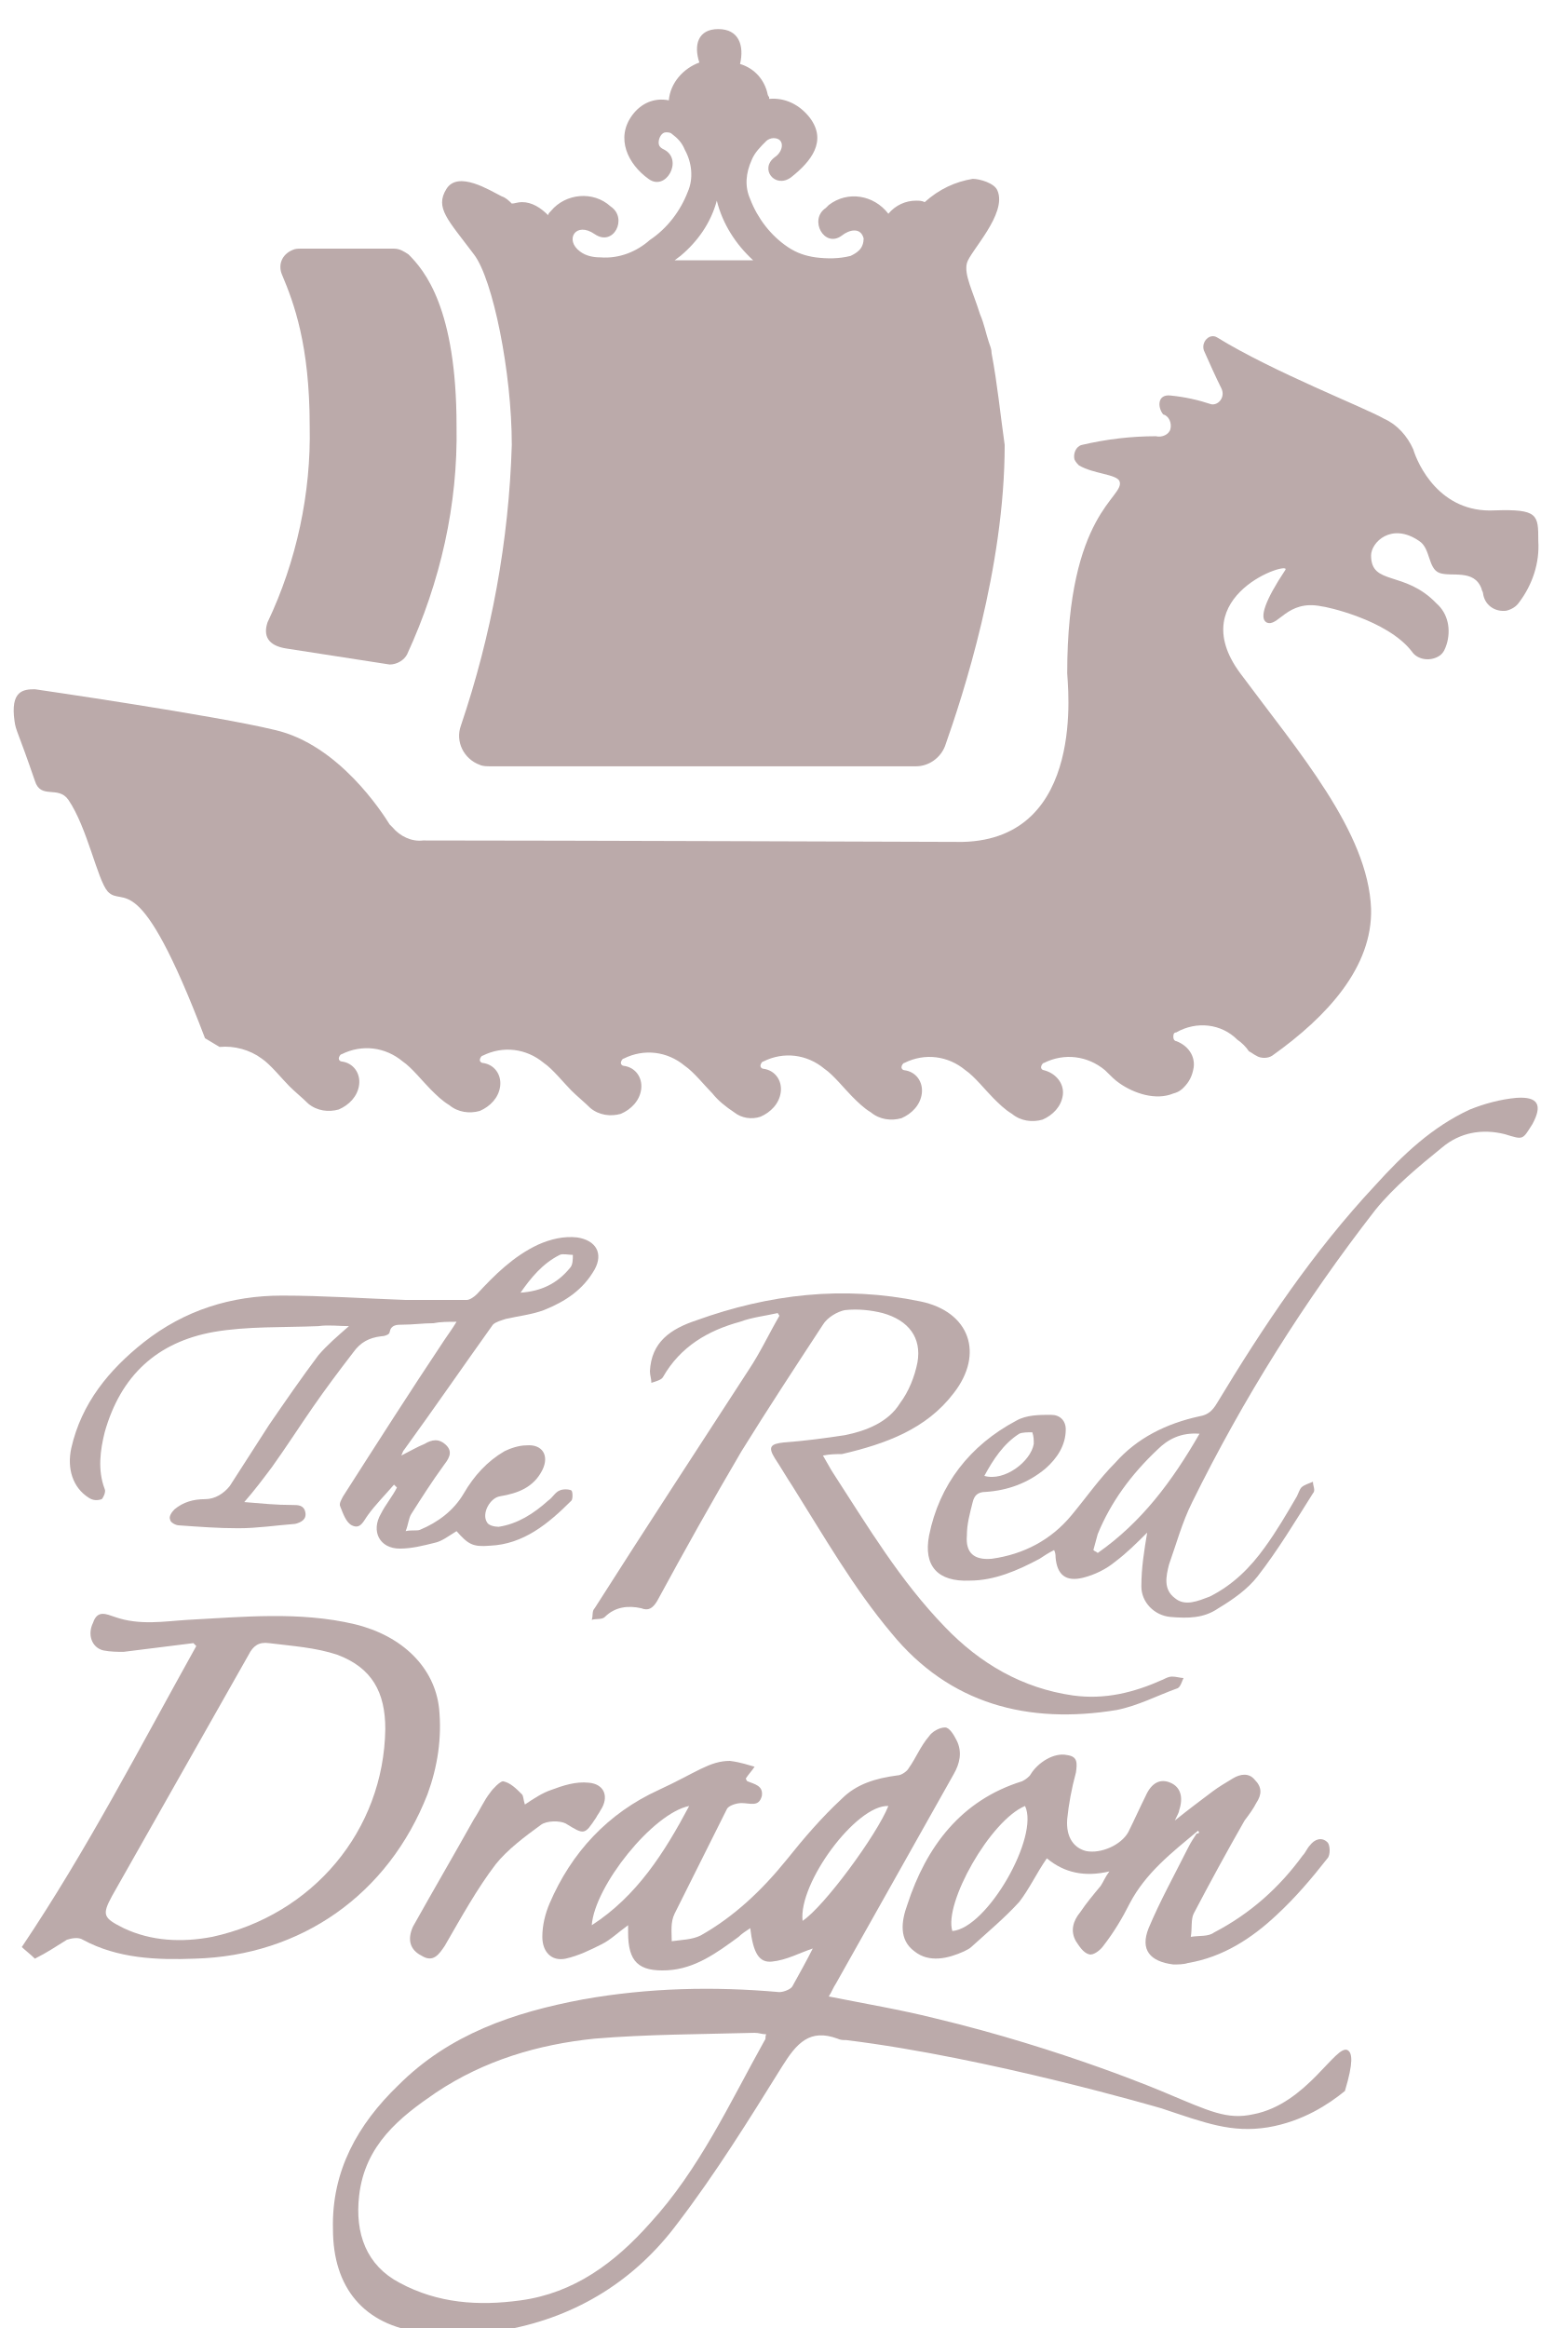
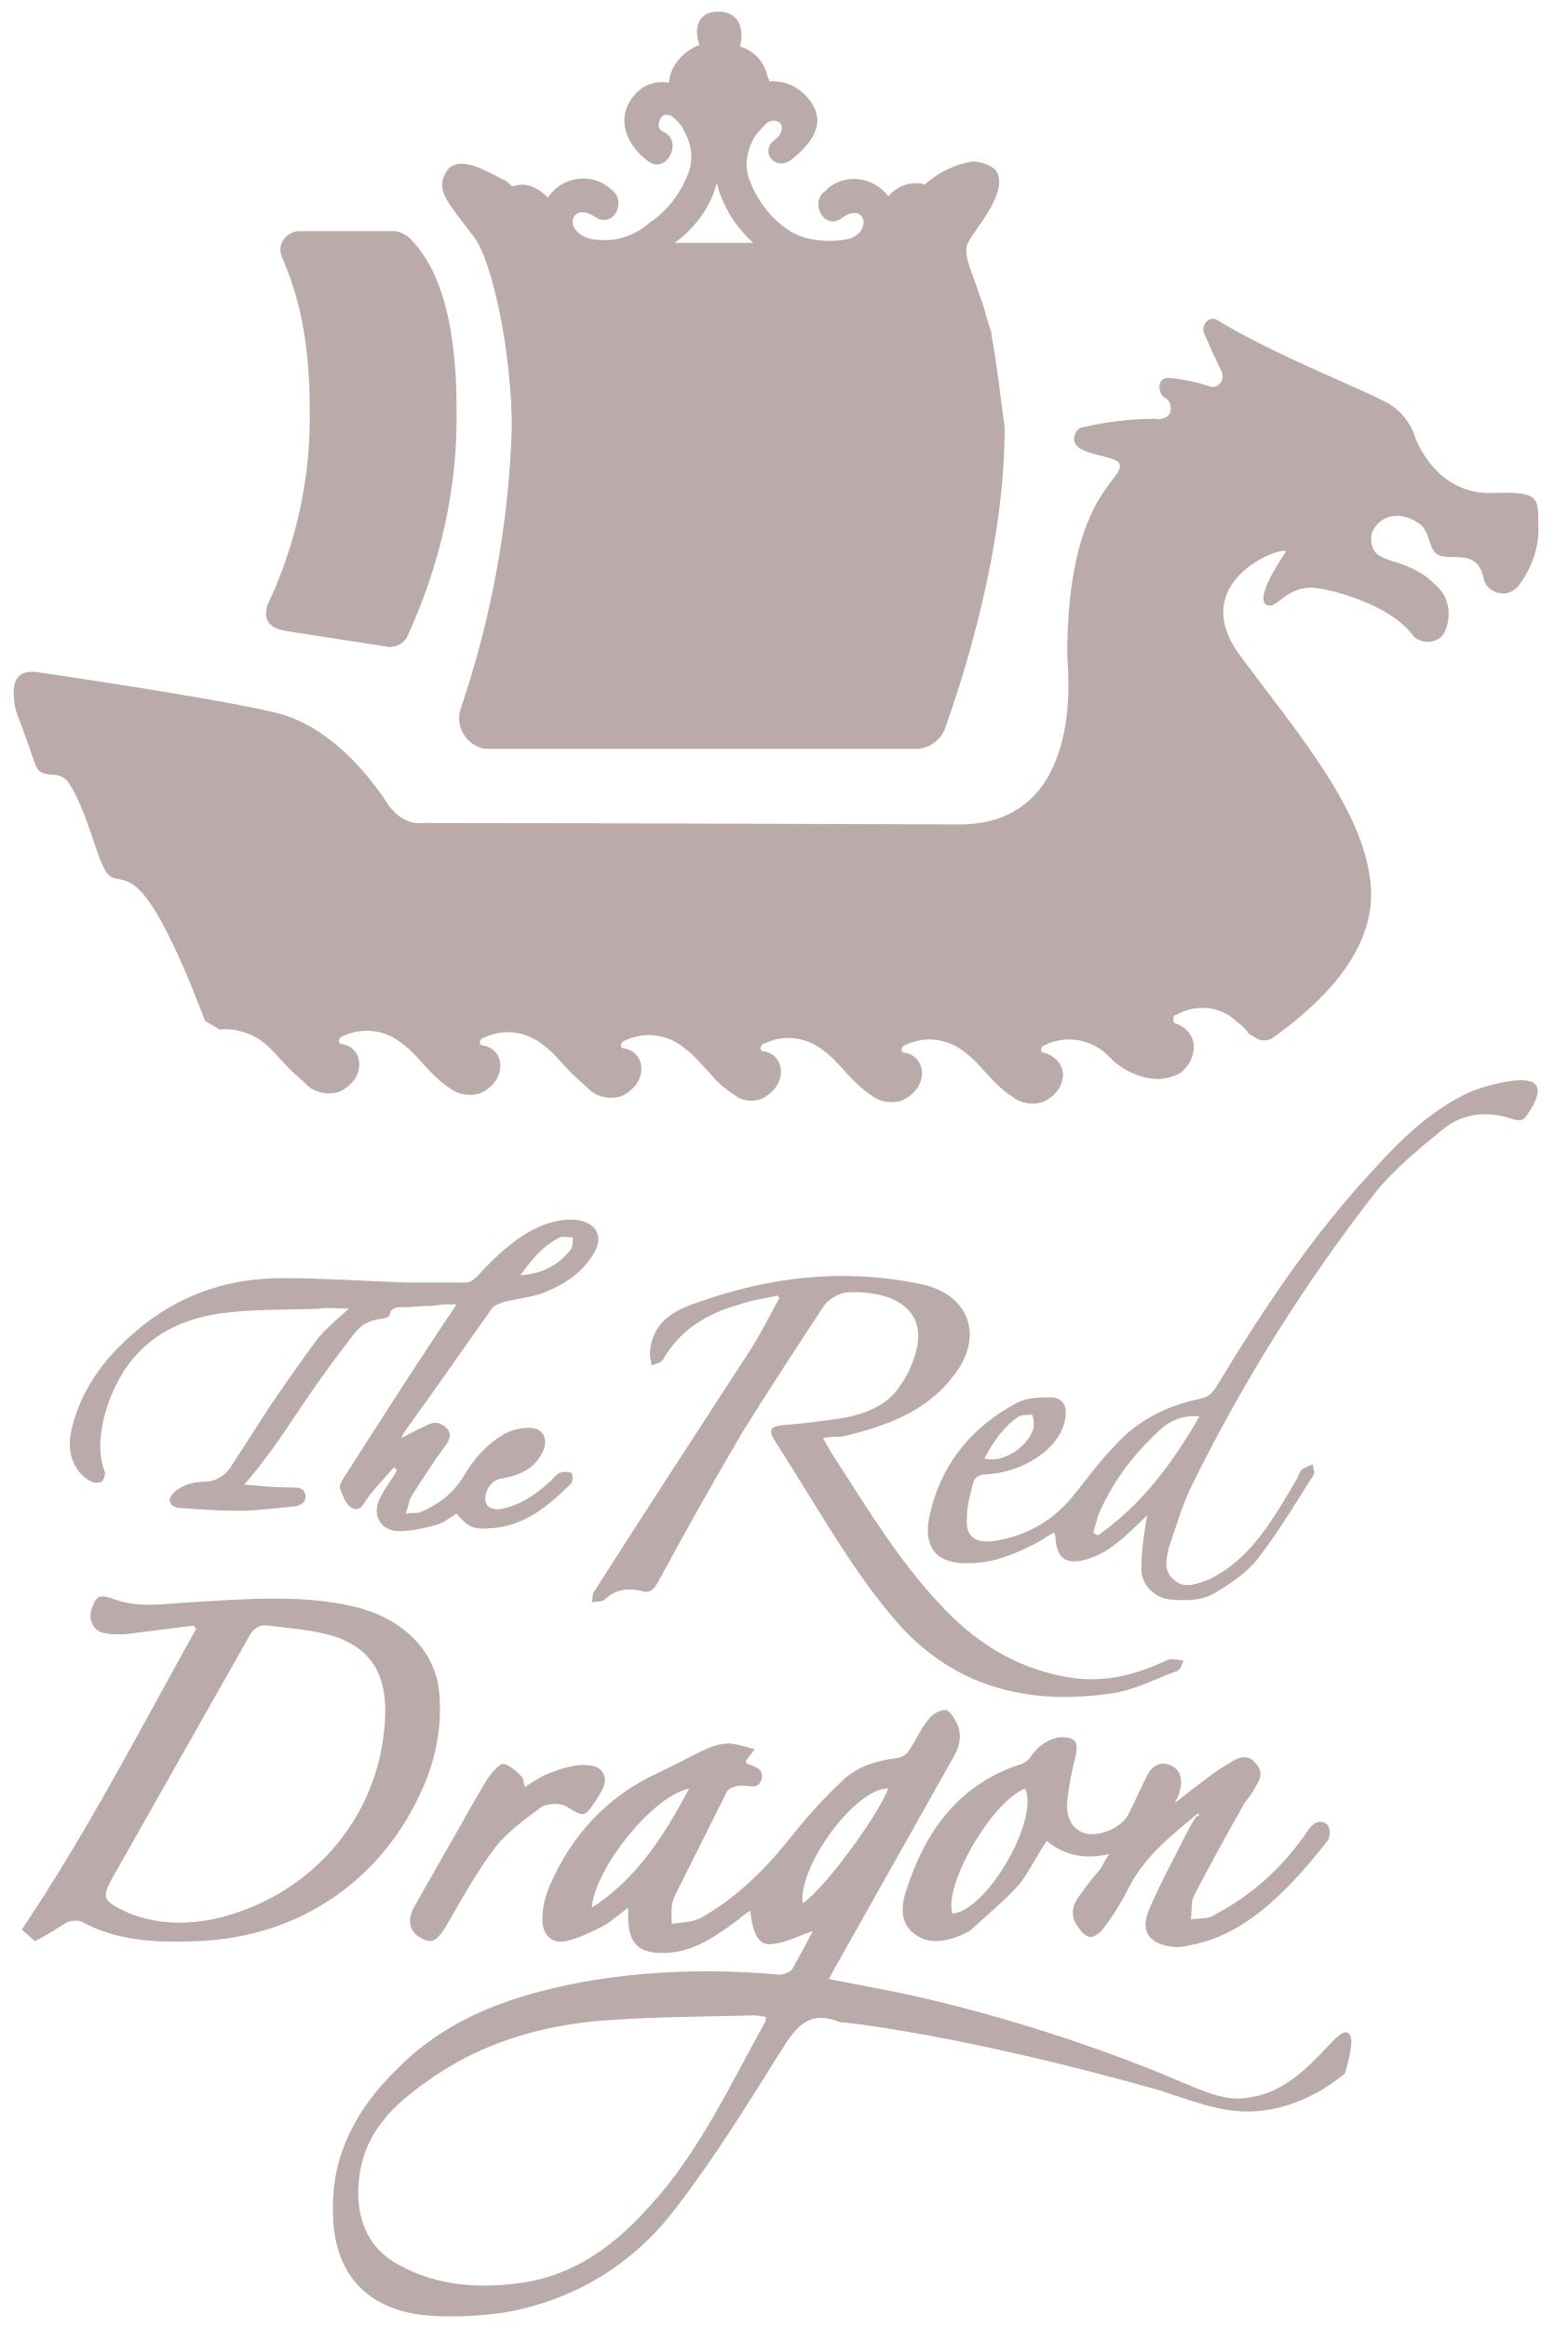
<svg xmlns="http://www.w3.org/2000/svg" version="1.1" id="Layer_1" x="0px" y="0px" viewBox="0 0 107.8 160.1" style="enable-background:new 0 0 107.8 160.1;" xml:space="preserve">
  <style type="text/css">
	.st0{fill:#BBAAAA;}
</style>
  <g id="Layer_2_1_">
    <g id="Layer_1-2">
-       <path class="st0" d="M68.2,24.3c0-0.3-0.1-0.5-0.2-0.8c-0.2-0.6-0.3-1.2-0.6-1.9c-0.5-1.6-1.1-2.7-0.9-3.5s2.8-3.4,2.1-5    c-0.2-0.5-1.2-0.8-1.7-0.8c-1.2,0.2-2.3,0.7-3.3,1.6c-0.2-0.1-0.4-0.1-0.6-0.1c-0.7,0-1.4,0.3-1.9,0.9c-1-1.3-2.8-1.6-4.1-0.6    c-0.1,0.1-0.1,0.1-0.2,0.2c-1.2,0.8-0.1,2.8,1.1,1.9c0.5-0.4,1.3-0.6,1.5,0.2c0,0.3-0.1,0.6-0.3,0.8c-0.2,0.2-0.4,0.3-0.6,0.4    c-0.8,0.2-1.6,0.2-2.4,0.1c-0.7-0.1-1.3-0.3-1.9-0.7c-1.2-0.8-2.1-2-2.6-3.3c-0.4-0.9-0.3-1.8,0.1-2.7c0.2-0.5,0.6-0.9,1-1.3    c0.1-0.1,0.3-0.2,0.5-0.2c0.8,0,0.7,0.9,0.1,1.3c-1.1,0.8,0,2.2,1.1,1.4c1.4-1.1,2.5-2.5,1.3-4.1C55,7.2,54,6.7,52.9,6.8    c0-0.3,0,0-0.1-0.3c-0.2-1-0.9-1.8-1.9-2.1C51.2,3.1,50.8,2,49.4,2c-1.4,0-1.7,1.1-1.3,2.3c-1.1,0.4-2,1.4-2.1,2.6    c-1-0.2-1.9,0.2-2.5,1c-1.2,1.6-0.3,3.4,1.1,4.4c1.2,0.9,2.4-1.3,1.1-2c-0.2-0.1-0.4-0.2-0.4-0.5s0.2-0.7,0.5-0.7    c0.1,0,0.3,0,0.4,0.1c0.4,0.3,0.7,0.6,0.9,1.1c0.5,0.9,0.6,2,0.2,2.9c-0.5,1.3-1.4,2.5-2.6,3.3c-0.9,0.8-2.1,1.3-3.4,1.2    c-0.5,0-1-0.1-1.4-0.4c-1.1-0.8-0.3-2.1,1-1.2s2.3-1.1,1.1-1.9c-1.2-1.1-3.1-0.9-4.1,0.3c-0.1,0.1-0.2,0.2-0.2,0.3    c-0.5-0.5-1.1-0.9-1.8-0.9c-0.3,0-0.5,0.1-0.7,0.1c-0.2-0.2-0.4-0.4-0.7-0.5c-0.8-0.4-3-1.8-3.8-0.5s0.1,2.1,1.9,4.5    c1.3,1.7,2.6,8.1,2.6,13.1c-0.2,6.6-1.4,13.1-3.5,19.3c-0.4,1.1,0.2,2.3,1.3,2.7c0.2,0.1,0.5,0.1,0.8,0.1H63c0.9,0,1.7-0.6,2-1.4    c1.2-3.4,4.1-12.2,4.1-20.7C68.8,28.5,68.6,26.4,68.2,24.3z M49.3,13.8c0.4,1.6,1.3,3,2.5,4.1h-5.4l0.4-0.3    C48,16.6,48.9,15.3,49.3,13.8z" />
-       <path class="st0" d="M80.7,75.2c0.4-0.1,0.6-0.3,0.7-0.4c0.4-0.4,0.6-0.8,0.7-1.4c0.1-0.8-0.4-1.5-1.2-1.8c-0.1,0-0.2-0.1-0.2-0.3    c0-0.1,0-0.3,0.2-0.3c1.4-0.8,3.1-0.6,4.2,0.5c0.3,0.2,0.6,0.5,0.8,0.8c0.2,0.1,0.3,0.2,0.5,0.3c0.3,0.2,0.8,0.2,1.1,0    c3.8-2.7,6.9-6.1,6.8-10.1c-0.2-5.3-5-10.8-9-16.2s3.6-7.8,3.1-7.1c-1.4,2.1-1.8,3.3-1.3,3.6c0.8,0.4,1.4-1.6,3.8-1.1    c0.2,0,4.5,0.9,6.2,3.1c0.4,0.6,1.3,0.7,1.9,0.3c0.3-0.2,0.4-0.5,0.5-0.8c0.3-1,0.1-2.1-0.7-2.8c-2.2-2.3-4.5-1.2-4.5-3.3    c0-0.9,1.4-2.3,3.3-1c0.8,0.5,0.6,1.9,1.4,2.2s2.4-0.3,2.9,1.1c0,0.1,0.1,0.2,0.1,0.3c0.1,0.8,0.8,1.3,1.6,1.2    c0.4-0.1,0.7-0.3,0.9-0.6c0.9-1.2,1.4-2.7,1.3-4.2c0-1.8,0-2.2-3-2.1c-3.8,0.2-5.3-3.2-5.6-4.2c-0.4-0.9-1.1-1.7-2-2.1    c-1.4-0.8-7.6-3.2-11.5-5.6c-0.5-0.3-1.1,0.3-0.9,0.9c0.4,0.9,0.8,1.8,1.2,2.6c0.3,0.6-0.2,1.2-0.7,1.1c-0.9-0.3-1.8-0.5-2.8-0.6    c-0.9-0.1-0.9,0.8-0.5,1.3c0.4,0.1,0.6,0.6,0.5,1s-0.6,0.6-1,0.5c-1.7,0-3.4,0.2-5.1,0.6c-0.4,0.1-0.6,0.6-0.5,1    c0.1,0.2,0.2,0.3,0.3,0.4c1,0.6,2.6,0.6,2.8,1.1c0.4,1.1-3.6,2.1-3.6,13.2c0,0.6,1.4,11.4-7.2,11.6c0,0-27.8-0.1-37.1-0.1    c-0.8,0.1-1.6-0.3-2.1-0.9c-0.1-0.1-0.1-0.1-0.2-0.2c-0.5-0.8-3.5-5.5-7.9-6.5c-4.1-1-16.5-2.8-16.5-2.8c-0.8,0-1.7,0.1-1.4,2.2    c0.1,0.7,0.2,0.6,1.4,4.1C2.8,55,4,54,4.7,55c1.3,1.9,2,5.5,2.7,6.3c1.1,1.2,2.1-2,6.7,10.1l1,0.6c1-0.1,2.1,0.2,2.9,0.8    c0.6,0.4,1.4,1.4,1.9,1.9c0.4,0.4,0.9,0.8,1.3,1.2c0.6,0.5,1.4,0.6,2.1,0.4c0.7-0.3,1.3-0.9,1.4-1.7c0.1-0.8-0.4-1.5-1.2-1.6    c-0.1,0-0.2-0.1-0.2-0.2s0.1-0.3,0.2-0.3c1.4-0.7,3-0.5,4.2,0.5c0.6,0.4,1.4,1.4,1.9,1.9c0.4,0.4,0.8,0.8,1.3,1.1    c0.6,0.5,1.4,0.6,2.1,0.4c0.7-0.3,1.3-0.9,1.4-1.7c0.1-0.8-0.4-1.5-1.2-1.6c-0.1,0-0.2-0.1-0.2-0.2s0.1-0.3,0.2-0.3    c1.4-0.7,3-0.5,4.2,0.5c0.6,0.4,1.4,1.4,1.9,1.9c0.4,0.4,0.9,0.8,1.3,1.2c0.6,0.5,1.4,0.6,2.1,0.4c0.7-0.3,1.3-0.9,1.4-1.7    c0.1-0.8-0.4-1.5-1.2-1.6c-0.1,0-0.2-0.1-0.2-0.2s0.1-0.3,0.2-0.3c1.4-0.7,3-0.5,4.2,0.5c0.6,0.4,1.4,1.4,1.9,1.9    c0.4,0.5,0.9,0.9,1.5,1.3c0.5,0.4,1.2,0.5,1.8,0.3c0.7-0.3,1.3-0.9,1.4-1.7c0.1-0.8-0.4-1.5-1.2-1.6c-0.1,0-0.2-0.1-0.2-0.2    s0.1-0.3,0.2-0.3c1.4-0.7,3-0.5,4.2,0.5c0.6,0.4,1.4,1.4,1.9,1.9c0.4,0.4,0.8,0.8,1.3,1.1c0.6,0.5,1.4,0.6,2.1,0.4    c0.7-0.3,1.3-0.9,1.4-1.7c0.1-0.8-0.4-1.5-1.2-1.6c-0.1,0-0.2-0.1-0.2-0.2s0.1-0.3,0.2-0.3c1.4-0.7,3-0.5,4.2,0.5    c0.6,0.4,1.4,1.4,1.9,1.9c0.4,0.4,0.8,0.8,1.3,1.1c0.6,0.5,1.4,0.6,2.1,0.4c0.7-0.3,1.3-0.9,1.4-1.7c0.1-0.8-0.5-1.5-1.3-1.7    c-0.1,0-0.2-0.1-0.2-0.2s0.1-0.3,0.2-0.3c1.4-0.7,3-0.5,4.2,0.5c0.4,0.4,0.7,0.7,1,0.9C78,75.2,79.5,75.7,80.7,75.2z" />
-       <path class="st0" d="M26.8,45.7l-7.1-1.1c-1.3-0.2-1.6-0.9-1.3-1.8c2-4.2,3-8.9,2.9-13.5c0-5.6-1.1-8.5-1.9-10.4    c-0.3-0.7,0-1.4,0.7-1.7c0.2-0.1,0.4-0.1,0.6-0.1h6.4c0.4,0,0.7,0.2,1,0.4c1.1,1.1,3.3,3.7,3.3,11.8C31.5,34.7,30.3,40,28,45    C27.8,45.4,27.3,45.7,26.8,45.7z" />
+       <path class="st0" d="M68.2,23.1c0-0.3-0.1-0.5-0.2-0.8c-0.2-0.6-0.3-1.2-0.6-1.9c-0.5-1.6-1.1-2.7-0.9-3.5s2.8-3.4,2.1-5    c-0.2-0.5-1.2-0.8-1.7-0.8c-1.2,0.2-2.3,0.7-3.3,1.6c-0.2-0.1-0.4-0.1-0.6-0.1c-0.7,0-1.4,0.3-1.9,0.9c-1-1.3-2.8-1.6-4.1-0.6    c-0.1,0.1-0.1,0.1-0.2,0.2c-1.2,0.8-0.1,2.8,1.1,1.9c0.5-0.4,1.3-0.6,1.5,0.2c0,0.3-0.1,0.6-0.3,0.8c-0.2,0.2-0.4,0.3-0.6,0.4    c-0.8,0.2-1.6,0.2-2.4,0.1c-0.7-0.1-1.3-0.3-1.9-0.7c-1.2-0.8-2.1-2-2.6-3.3c-0.4-0.9-0.3-1.8,0.1-2.7c0.2-0.5,0.6-0.9,1-1.3    c0.1-0.1,0.3-0.2,0.5-0.2c0.8,0,0.7,0.9,0.1,1.3c-1.1,0.8,0,2.2,1.1,1.4c1.4-1.1,2.5-2.5,1.3-4.1C55,6,54,5.5,52.9,5.6    c0-0.3,0,0-0.1-0.3c-0.2-1-0.9-1.8-1.9-2.1c0.3-1.3-0.1-2.4-1.5-2.4c-1.4,0-1.7,1.1-1.3,2.3c-1.1,0.4-2,1.4-2.1,2.6    c-1-0.2-1.9,0.2-2.5,1c-1.2,1.6-0.3,3.4,1.1,4.4c1.2,0.9,2.4-1.3,1.1-2c-0.2-0.1-0.4-0.2-0.4-0.5s0.2-0.7,0.5-0.7    c0.1,0,0.3,0,0.4,0.1c0.4,0.3,0.7,0.6,0.9,1.1c0.5,0.9,0.6,2,0.2,2.9c-0.5,1.3-1.4,2.5-2.6,3.3c-0.9,0.8-2.1,1.3-3.4,1.2    c-0.5,0-1-0.1-1.4-0.4c-1.1-0.8-0.3-2.1,1-1.2s2.3-1.1,1.1-1.9c-1.2-1.1-3.1-0.9-4.1,0.3c-0.1,0.1-0.2,0.2-0.2,0.3    c-0.5-0.5-1.1-0.9-1.8-0.9c-0.3,0-0.5,0.1-0.7,0.1c-0.2-0.2-0.4-0.4-0.7-0.5c-0.8-0.4-3-1.8-3.8-0.5s0.1,2.1,1.9,4.5    c1.3,1.7,2.6,8.1,2.6,13.1C35,36,33.8,42.5,31.7,48.7c-0.4,1.1,0.2,2.3,1.3,2.7c0.2,0.1,0.5,0.1,0.8,0.1H63c0.9,0,1.7-0.6,2-1.4    c1.2-3.4,4.1-12.2,4.1-20.7C68.8,27.3,68.6,25.2,68.2,23.1z M49.3,12.6c0.4,1.6,1.3,3,2.5,4.1h-5.4l0.4-0.3    C48,15.4,48.9,14.1,49.3,12.6z" />
+       <path class="st0" d="M80.7,74c0.4-0.1,0.6-0.3,0.7-0.4c0.4-0.4,0.6-0.8,0.7-1.4c0.1-0.8-0.4-1.5-1.2-1.8c-0.1,0-0.2-0.1-0.2-0.3    c0-0.1,0-0.3,0.2-0.3c1.4-0.8,3.1-0.6,4.2,0.5c0.3,0.2,0.6,0.5,0.8,0.8c0.2,0.1,0.3,0.2,0.5,0.3c0.3,0.2,0.8,0.2,1.1,0    c3.8-2.7,6.9-6.1,6.8-10.1c-0.2-5.3-5-10.8-9-16.2s3.6-7.8,3.1-7.1c-1.4,2.1-1.8,3.3-1.3,3.6c0.8,0.4,1.4-1.6,3.8-1.1    c0.2,0,4.5,0.9,6.2,3.1c0.4,0.6,1.3,0.7,1.9,0.3c0.3-0.2,0.4-0.5,0.5-0.8c0.3-1,0.1-2.1-0.7-2.8c-2.2-2.3-4.5-1.2-4.5-3.3    c0-0.9,1.4-2.3,3.3-1c0.8,0.5,0.6,1.9,1.4,2.2s2.4-0.3,2.9,1.1c0,0.1,0.1,0.2,0.1,0.3c0.1,0.8,0.8,1.3,1.6,1.2    c0.4-0.1,0.7-0.3,0.9-0.6c0.9-1.2,1.4-2.7,1.3-4.2c0-1.8,0-2.2-3-2.1c-3.8,0.2-5.3-3.2-5.6-4.2c-0.4-0.9-1.1-1.7-2-2.1    c-1.4-0.8-7.6-3.2-11.5-5.6c-0.5-0.3-1.1,0.3-0.9,0.9c0.4,0.9,0.8,1.8,1.2,2.6c0.3,0.6-0.2,1.2-0.7,1.1c-0.9-0.3-1.8-0.5-2.8-0.6    c-0.9-0.1-0.9,0.8-0.5,1.3c0.4,0.1,0.6,0.6,0.5,1s-0.6,0.6-1,0.5c-1.7,0-3.4,0.2-5.1,0.6c-0.4,0.1-0.6,0.6-0.5,1    c0.1,0.2,0.2,0.3,0.3,0.4c1,0.6,2.6,0.6,2.8,1.1c0.4,1.1-3.6,2.1-3.6,13.2c0,0.6,1.4,11.4-7.2,11.6c0,0-27.8-0.1-37.1-0.1    c-0.8,0.1-1.6-0.3-2.1-0.9c-0.1-0.1-0.1-0.1-0.2-0.2c-0.5-0.8-3.5-5.5-7.9-6.5c-4.1-1-16.5-2.8-16.5-2.8c-0.8,0-1.7,0.1-1.4,2.2    c0.1,0.7,0.2,0.6,1.4,4.1c0.4,1.3,1.6,0.3,2.3,1.3c1.3,1.9,2,5.5,2.7,6.3c1.1,1.2,2.1-2,6.7,10.1l1,0.6c1-0.1,2.1,0.2,2.9,0.8    c0.6,0.4,1.4,1.4,1.9,1.9c0.4,0.4,0.9,0.8,1.3,1.2c0.6,0.5,1.4,0.6,2.1,0.4c0.7-0.3,1.3-0.9,1.4-1.7c0.1-0.8-0.4-1.5-1.2-1.6    c-0.1,0-0.2-0.1-0.2-0.2s0.1-0.3,0.2-0.3c1.4-0.7,3-0.5,4.2,0.5c0.6,0.4,1.4,1.4,1.9,1.9c0.4,0.4,0.8,0.8,1.3,1.1    c0.6,0.5,1.4,0.6,2.1,0.4c0.7-0.3,1.3-0.9,1.4-1.7c0.1-0.8-0.4-1.5-1.2-1.6c-0.1,0-0.2-0.1-0.2-0.2s0.1-0.3,0.2-0.3    c1.4-0.7,3-0.5,4.2,0.5c0.6,0.4,1.4,1.4,1.9,1.9c0.4,0.4,0.9,0.8,1.3,1.2c0.6,0.5,1.4,0.6,2.1,0.4c0.7-0.3,1.3-0.9,1.4-1.7    c0.1-0.8-0.4-1.5-1.2-1.6c-0.1,0-0.2-0.1-0.2-0.2s0.1-0.3,0.2-0.3c1.4-0.7,3-0.5,4.2,0.5c0.6,0.4,1.4,1.4,1.9,1.9    c0.4,0.5,0.9,0.9,1.5,1.3c0.5,0.4,1.2,0.5,1.8,0.3c0.7-0.3,1.3-0.9,1.4-1.7c0.1-0.8-0.4-1.5-1.2-1.6c-0.1,0-0.2-0.1-0.2-0.2    s0.1-0.3,0.2-0.3c1.4-0.7,3-0.5,4.2,0.5c0.6,0.4,1.4,1.4,1.9,1.9c0.4,0.4,0.8,0.8,1.3,1.1c0.6,0.5,1.4,0.6,2.1,0.4    c0.7-0.3,1.3-0.9,1.4-1.7c0.1-0.8-0.4-1.5-1.2-1.6c-0.1,0-0.2-0.1-0.2-0.2s0.1-0.3,0.2-0.3c1.4-0.7,3-0.5,4.2,0.5    c0.6,0.4,1.4,1.4,1.9,1.9c0.4,0.4,0.8,0.8,1.3,1.1c0.6,0.5,1.4,0.6,2.1,0.4c0.7-0.3,1.3-0.9,1.4-1.7c0.1-0.8-0.5-1.5-1.3-1.7    c-0.1,0-0.2-0.1-0.2-0.2s0.1-0.3,0.2-0.3c1.4-0.7,3-0.5,4.2,0.5c0.4,0.4,0.7,0.7,1,0.9C78,74,79.5,74.5,80.7,74z" />
+       <path class="st0" d="M26.8,44.5l-7.1-1.1c-1.3-0.2-1.6-0.9-1.3-1.8c2-4.2,3-8.9,2.9-13.5c0-5.6-1.1-8.5-1.9-10.4    c-0.3-0.7,0-1.4,0.7-1.7c0.2-0.1,0.4-0.1,0.6-0.1h6.4c0.4,0,0.7,0.2,1,0.4c1.1,1.1,3.3,3.7,3.3,11.8c0.1,5.4-1.1,10.7-3.4,15.7    C27.8,44.2,27.3,44.5,26.8,44.5z" />
    </g>
  </g>
  <g>
-     <path class="st0" d="M51.9,121.5c-0.2,0.3-0.4,0.5-0.6,0.8c0,0.1,0.1,0.2,0.1,0.2c0.5,0.2,1.1,0.3,1,1c-0.2,0.8-0.8,0.5-1.4,0.5   c-0.4,0-0.9,0.2-1,0.4c-1.2,2.4-2.4,4.8-3.6,7.2c-0.3,0.6-0.2,1.3-0.2,1.9c0.7-0.1,1.4-0.1,2-0.4c2.3-1.3,4.2-3.1,5.9-5.2   c1.2-1.5,2.4-2.9,3.8-4.2c1-1,2.3-1.4,3.8-1.6c0.3,0,0.7-0.3,0.8-0.5c0.5-0.7,0.8-1.5,1.4-2.2c0.2-0.3,0.7-0.6,1.1-0.6   c0.3,0,0.6,0.5,0.8,0.9c0.4,0.8,0.2,1.6-0.2,2.3c-2.7,4.8-5.4,9.6-8.1,14.4c-0.2,0.3-0.3,0.6-0.5,0.9c2.5,0.5,4.9,0.9,7.3,1.5   c8.8,2.1,15.8,5.1,15.8,5.1c3.1,1.3,4.3,1.9,6.1,1.5c3.7-0.7,5.7-4.9,6.5-4.4c0.3,0.2,0.4,0.8-0.2,2.8c-1.1,0.9-2.9,2.1-5.3,2.5   c-2.5,0.4-4.3-0.3-7.3-1.3c0,0-11.9-3.5-21.7-4.7c-0.2,0-0.4,0-0.6-0.1c-1.9-0.7-2.8,0.3-3.8,1.9c-2.3,3.7-4.6,7.4-7.2,10.8   c-2.9,3.9-6.9,6.4-11.7,7.3c-1.9,0.3-4,0.4-5.9,0.2c-4-0.5-6.1-3.1-6.1-7.1c-0.1-4,1.7-7.2,4.5-9.9c3.5-3.5,7.9-5,12.7-5.9   c4.5-0.8,9-0.9,13.5-0.5c0.3,0,0.8-0.2,0.9-0.4c0.5-0.9,1-1.8,1.4-2.6c-0.9,0.3-1.8,0.8-2.8,0.9c-0.9,0.1-1.3-0.6-1.5-2.3   c-0.3,0.2-0.6,0.4-0.8,0.6c-1.5,1.1-3,2.2-4.9,2.3c-2,0.1-2.7-0.6-2.7-2.6c0-0.1,0-0.2,0-0.5c-0.7,0.5-1.2,1-1.8,1.3   c-0.8,0.4-1.6,0.8-2.5,1c-1,0.2-1.6-0.5-1.6-1.5c0-0.8,0.2-1.6,0.5-2.3c1.5-3.5,4-6.2,7.5-7.8c2.6-1.2,3.5-2,4.9-2   C51,121.2,51.5,121.4,51.9,121.5z M52.7,139.9c-0.3,0-0.5-0.1-0.8-0.1c-3.7,0.1-7.4,0.1-11,0.4c-3.9,0.4-7.6,1.5-10.9,3.7   c-2.5,1.7-4.9,3.6-5.3,7.1c-0.3,2.6,0.5,4.8,2.8,6c2.6,1.4,5.4,1.6,8.3,1.2c3.7-0.5,6.5-2.6,8.9-5.3c3.4-3.7,5.5-8.3,7.9-12.6   C52.7,140.2,52.6,140.1,52.7,139.9z M47.4,124.2c-2.5,0.5-6.5,5.5-6.7,8.2C43.8,130.4,45.7,127.4,47.4,124.2z M61.1,124.2   c-2.2-0.1-6.2,5.3-5.9,7.9C56.7,131.1,60.3,126.2,61.1,124.2z" />
-     <path class="st0" d="M16.8,103.3c1.2,0.1,2.2,0.2,3.3,0.2c0.4,0,0.8,0,0.9,0.5s-0.3,0.7-0.7,0.8c-1.3,0.1-2.6,0.3-3.9,0.3   c-1.4,0-2.7-0.1-4.1-0.2c-0.2,0-0.6-0.2-0.6-0.4c-0.1-0.2,0.1-0.5,0.3-0.7c0.6-0.5,1.3-0.7,2.1-0.7c0.7,0,1.3-0.4,1.7-0.9   c0.9-1.4,1.8-2.8,2.7-4.2c1.1-1.6,2.2-3.2,3.4-4.8c0.6-0.7,1.3-1.3,2.1-2c-0.7,0-1.4-0.1-2.1,0c-2.4,0.1-4.9,0-7.2,0.4   c-3.9,0.7-6.4,3-7.5,6.9c-0.3,1.2-0.5,2.6,0,3.9c0.1,0.2-0.1,0.6-0.2,0.7c-0.3,0.1-0.6,0.1-0.9-0.1c-1.1-0.7-1.5-2-1.2-3.4   c0.7-3.1,2.6-5.4,5-7.3c2.8-2.2,6-3.2,9.5-3.2c2.8,0,5.7,0.2,8.5,0.3c1.4,0,2.8,0,4.2,0c0.2,0,0.5-0.2,0.7-0.4   c1.2-1.3,2.5-2.6,4.2-3.4c0.9-0.4,1.8-0.6,2.7-0.5c1.3,0.2,1.8,1.1,1.2,2.2c-0.8,1.4-2,2.2-3.5,2.8c-0.8,0.3-1.7,0.4-2.6,0.6   c-0.3,0.1-0.7,0.2-0.9,0.4c-2,2.8-4,5.7-6.1,8.6c-0.1,0.1-0.1,0.2-0.2,0.4c0.6-0.3,1.1-0.6,1.6-0.8c0.5-0.3,1-0.4,1.5,0.1   s0.1,1-0.2,1.4c-0.8,1.1-1.5,2.2-2.2,3.3c-0.2,0.3-0.2,0.7-0.4,1.2c0.4-0.1,0.8,0,1-0.1c1.2-0.5,2.3-1.3,3-2.5   c0.7-1.2,1.6-2.2,2.8-2.9c0.4-0.2,1-0.4,1.5-0.4c1.1-0.1,1.6,0.7,1.1,1.7c-0.6,1.2-1.7,1.6-2.9,1.8c-0.7,0.1-1.3,1.2-0.9,1.8   c0.1,0.2,0.5,0.3,0.8,0.3c1.3-0.2,2.4-0.9,3.4-1.8c0.3-0.2,0.5-0.6,0.8-0.7c0.2-0.1,0.6-0.1,0.8,0c0.1,0.1,0.1,0.6,0,0.7   c-1.6,1.6-3.3,3-5.6,3.1c-1.2,0.1-1.5-0.1-2.3-1c-0.5,0.3-1,0.7-1.5,0.8c-0.8,0.2-1.6,0.4-2.4,0.4c-1.4,0-2-1.2-1.3-2.4   c0.3-0.6,0.8-1.2,1.1-1.8c-0.1-0.1-0.1-0.1-0.2-0.2c-0.6,0.7-1.3,1.4-1.8,2.1c-0.3,0.4-0.5,1-1.1,0.7c-0.4-0.2-0.6-0.8-0.8-1.3   c-0.1-0.2,0.1-0.5,0.2-0.7c2.3-3.6,4.6-7.2,7-10.8c0.2-0.3,0.5-0.7,0.8-1.2c-0.6,0-1.1,0-1.6,0.1c-0.7,0-1.4,0.1-2.1,0.1   c-0.4,0-0.8,0-0.9,0.5c0,0.2-0.4,0.3-0.6,0.3c-0.8,0.1-1.4,0.4-1.9,1.1c-1,1.3-1.9,2.5-2.8,3.8s-1.8,2.7-2.8,4.1   C18.1,101.7,17.5,102.5,16.8,103.3z M35.8,88.9c1.4-0.1,2.5-0.6,3.4-1.7c0.2-0.2,0.2-0.6,0.2-0.9c-0.3,0-0.7-0.1-0.9,0   C37.3,86.9,36.5,87.9,35.8,88.9z" />
-     <path class="st0" d="M56.6,100.1c0.3,0.5,0.5,0.9,0.7,1.2c2.4,3.7,4.6,7.4,7.7,10.6c2.4,2.5,5.3,4.2,8.8,4.7   c2.2,0.3,4.2-0.2,6.2-1.1c0.2-0.1,0.4-0.2,0.6-0.2c0.3,0,0.6,0.1,0.8,0.1c-0.1,0.2-0.2,0.6-0.4,0.7c-1.4,0.5-2.7,1.2-4.2,1.5   c-6.1,1-11.5-0.4-15.5-5.3c-2.6-3.1-4.6-6.6-6.8-10.1c-0.4-0.6-0.8-1.3-1.2-1.9c-0.5-0.8-0.3-1,0.6-1.1c1.4-0.1,2.9-0.3,4.2-0.5   c1.5-0.3,3-0.9,3.8-2.2c0.6-0.8,1-1.8,1.2-2.8c0.3-1.7-0.6-2.9-2.4-3.4c-0.8-0.2-1.7-0.3-2.6-0.2c-0.5,0.1-1.2,0.5-1.5,1   c-1.9,2.9-3.8,5.8-5.6,8.7c-2,3.4-3.9,6.8-5.8,10.3c-0.3,0.5-0.6,0.7-1.1,0.5c-0.9-0.2-1.8-0.1-2.5,0.6c-0.2,0.2-0.6,0.1-0.9,0.2   c0.1-0.3,0-0.6,0.2-0.8c3.5-5.5,7.1-11,10.6-16.4c0.8-1.2,1.4-2.5,2.1-3.7c0-0.1-0.1-0.1-0.1-0.2c-0.9,0.2-1.8,0.3-2.6,0.6   c-2.2,0.6-4.1,1.7-5.3,3.8c-0.1,0.2-0.5,0.3-0.8,0.4c0-0.3-0.1-0.5-0.1-0.8c0.1-2,1.4-2.9,3.2-3.5c5-1.8,10.1-2.4,15.4-1.3   c3.4,0.7,4.4,3.6,2.3,6.3c-1.9,2.5-4.7,3.5-7.7,4.2C57.5,100,57.1,100,56.6,100.1z" />
-     <path class="st0" d="M2.4,134.7c-0.3-0.3-0.7-0.6-0.9-0.8c4.5-6.7,8.1-13.7,12-20.7c-0.1-0.1-0.1-0.1-0.2-0.2   c-1.6,0.2-3.2,0.4-4.8,0.6c-0.4,0-0.9,0-1.4-0.1c-0.8-0.2-1.1-1.1-0.7-1.9c0.3-0.9,0.9-0.6,1.5-0.4c1.7,0.6,3.4,0.3,5,0.2   c3.8-0.2,7.7-0.6,11.5,0.3c3.3,0.8,5.5,3,5.8,5.8c0.2,2-0.1,4-0.8,5.9c-2.7,6.9-8.7,11.1-16,11.3c-2.6,0.1-5.3,0-7.7-1.3   c-0.3-0.2-0.8-0.1-1.1,0C3.8,133.9,3.2,134.3,2.4,134.7z M26.5,118.9c0-2.5-0.9-4.2-3.3-5.1c-1.5-0.5-3.1-0.6-4.7-0.8   c-0.7-0.1-1.1,0.2-1.4,0.8c-3.1,5.5-6.3,11.1-9.4,16.6c-0.7,1.3-0.6,1.5,0.8,2.2c1.9,0.9,4,1,6.1,0.6   C21.5,131.7,26.4,125.9,26.5,118.9z" />
-     <path class="st0" d="M78.9,105.4c-0.7,0.7-1.4,1.4-2.2,2c-0.6,0.5-1.4,0.9-2.2,1.1c-1.2,0.3-1.8-0.2-1.9-1.4c0-0.1,0-0.3-0.1-0.5   c-0.4,0.2-0.7,0.4-1,0.6c-1.5,0.8-3.1,1.5-4.8,1.5c-2.2,0.1-3.2-1-2.8-3.1c0.7-3.5,2.8-6.2,6-7.9c0.7-0.4,1.6-0.4,2.4-0.4   c0.6,0,1,0.4,1,1c0,1.1-0.6,2-1.4,2.7c-1.2,1-2.6,1.5-4.1,1.6c-0.6,0-0.8,0.3-0.9,0.7c-0.2,0.8-0.4,1.5-0.4,2.3   c-0.1,1.2,0.5,1.7,1.7,1.6c2.2-0.3,4.1-1.3,5.5-3c1-1.2,1.9-2.5,3-3.6c1.5-1.7,3.5-2.7,5.8-3.2c0.6-0.1,0.9-0.4,1.2-0.9   c3.2-5.3,6.6-10.4,10.9-15c1.9-2.1,3.9-4,6.5-5.2c1-0.4,2.1-0.7,3.2-0.8c1.5-0.1,1.8,0.5,1.1,1.8c-0.7,1.1-0.6,1.1-1.9,0.7   c-1.6-0.4-3.1-0.1-4.3,0.9c-1.6,1.3-3.3,2.7-4.6,4.3c-4.9,6.3-9.1,13-12.6,20.1c-0.7,1.4-1.1,2.9-1.6,4.3c-0.2,0.8-0.4,1.7,0.4,2.3   c0.7,0.6,1.6,0.2,2.4-0.1c1.6-0.8,2.8-2,3.8-3.4c0.8-1.1,1.5-2.3,2.2-3.5c0.1-0.2,0.2-0.5,0.3-0.6c0.2-0.2,0.6-0.3,0.8-0.4   c0,0.3,0.2,0.6,0,0.8c-1.2,1.9-2.4,3.9-3.8,5.7c-0.7,0.9-1.7,1.6-2.7,2.2c-1,0.7-2.1,0.7-3.3,0.6c-1.1-0.1-2-1-2-2.1   C78.5,107.8,78.7,106.6,78.9,105.4z M82.5,98.6c-1.3-0.1-2.2,0.4-2.9,1.1c-1.8,1.7-3.2,3.6-4.1,5.8c-0.1,0.4-0.2,0.7-0.3,1.1   c0.1,0.1,0.2,0.1,0.3,0.2C78.5,104.7,80.6,101.9,82.5,98.6z M67.7,101.5c1.4,0.4,3.2-1,3.4-2.2c0-0.3,0-0.5-0.1-0.8   c-0.3,0-0.7,0-0.9,0.1C69,99.3,68.3,100.4,67.7,101.5z" />
-     <path class="st0" d="M82.4,125.9c-1.8,1.5-3.6,2.9-4.7,5c-0.5,1-1.1,2-1.8,2.9c-0.2,0.3-0.7,0.7-1,0.6c-0.4-0.1-0.7-0.6-0.9-0.9   c-0.4-0.7-0.2-1.4,0.3-2c0.4-0.6,0.9-1.2,1.4-1.8c0.2-0.3,0.3-0.6,0.6-1c-1.7,0.4-3.1,0.1-4.3-0.9c-0.7,1-1.2,2.1-1.9,3   c-1,1.1-2.2,2.1-3.3,3.1c-0.1,0.1-0.3,0.2-0.5,0.3c-1.1,0.5-2.4,0.8-3.4,0c-1.1-0.8-0.9-2.1-0.5-3.2c1.3-4,3.7-7.2,7.9-8.5   c0.2-0.1,0.5-0.3,0.6-0.5c0.5-0.8,1.6-1.5,2.5-1.3c0.7,0.1,0.7,0.5,0.6,1.2c-0.3,1.1-0.5,2.2-0.6,3.2c-0.1,1.3,0.5,2,1.3,2.2   c1,0.2,2.4-0.4,2.9-1.3c0.4-0.8,0.8-1.7,1.2-2.5c0.4-0.9,1-1.2,1.7-0.9c0.7,0.3,0.9,1,0.6,1.9c0,0.1-0.1,0.3-0.3,0.7   c1-0.8,1.8-1.4,2.6-2c0.4-0.3,0.9-0.6,1.4-0.9s1.1-0.4,1.5,0.1c0.5,0.5,0.5,1,0.1,1.6c-0.2,0.4-0.5,0.8-0.8,1.2   c-1.2,2.1-2.4,4.3-3.5,6.4c-0.2,0.4-0.1,1-0.2,1.6c0.6-0.1,1.2,0,1.6-0.3c2.5-1.3,4.5-3.1,6.1-5.3c0.2-0.2,0.3-0.5,0.5-0.7   c0.3-0.4,0.8-0.6,1.2-0.2c0.2,0.2,0.2,0.9,0,1.1c-1.1,1.4-2.2,2.7-3.5,3.9c-1.7,1.6-3.7,2.9-6.1,3.3c-0.3,0.1-0.7,0.1-1,0.1   c-1.6-0.2-2.3-1-1.7-2.5c0.8-1.9,1.8-3.7,2.7-5.5c0.2-0.4,0.4-0.7,0.6-1C82.5,126.1,82.5,126,82.4,125.9z M70.5,124.2   c-2.4,1-5.6,6.7-5,8.6C67.9,132.6,71.5,126.3,70.5,124.2z" />
-     <path class="st0" d="M36.1,124.1c0.6-0.4,1.2-0.8,1.8-1c0.8-0.3,1.7-0.6,2.6-0.5c1.1,0.1,1.4,1,0.8,1.9c-0.1,0.2-0.2,0.3-0.3,0.5   c-0.8,1.2-0.8,1.2-2.1,0.4c-0.4-0.2-1.3-0.2-1.7,0.1c-1.1,0.8-2.3,1.7-3.1,2.7c-1.3,1.7-2.4,3.7-3.5,5.6c-0.4,0.6-0.8,1.2-1.6,0.7   c-0.8-0.4-1-1.1-0.6-2c1.4-2.5,2.8-4.9,4.2-7.4c0.4-0.6,0.7-1.3,1.1-1.8c0.2-0.3,0.7-0.8,0.9-0.8c0.5,0.1,0.9,0.5,1.3,0.9   C36,123.5,36,123.8,36.1,124.1z" />
+     <path class="st0" d="M51.9,120.3c-0.2,0.3-0.4,0.5-0.6,0.8c0,0.1,0.1,0.2,0.1,0.2c0.5,0.2,1.1,0.3,1,1c-0.2,0.8-0.8,0.5-1.4,0.5   c-0.4,0-0.9,0.2-1,0.4c-1.2,2.4-2.4,4.8-3.6,7.2c-0.3,0.6-0.2,1.3-0.2,1.9c0.7-0.1,1.4-0.1,2-0.4c2.3-1.3,4.2-3.1,5.9-5.2   c1.2-1.5,2.4-2.9,3.8-4.2c1-1,2.3-1.4,3.8-1.6c0.3,0,0.7-0.3,0.8-0.5c0.5-0.7,0.8-1.5,1.4-2.2c0.2-0.3,0.7-0.6,1.1-0.6   c0.3,0,0.6,0.5,0.8,0.9c0.4,0.8,0.2,1.6-0.2,2.3c-2.7,4.8-5.4,9.6-8.1,14.4c-0.2,0.3-0.3,0.6-0.5,0.9c2.5,0.5,4.9,0.9,7.3,1.5   c8.8,2.1,15.8,5.1,15.8,5.1c3.1,1.3,4.3,1.9,6.1,1.5c3.7-0.7,5.7-4.9,6.5-4.4c0.3,0.2,0.4,0.8-0.2,2.8c-1.1,0.9-2.9,2.1-5.3,2.5   c-2.5,0.4-4.3-0.3-7.3-1.3c0,0-11.9-3.5-21.7-4.7c-0.2,0-0.4,0-0.6-0.1c-1.9-0.7-2.8,0.3-3.8,1.9c-2.3,3.7-4.6,7.4-7.2,10.8   c-2.9,3.9-6.9,6.4-11.7,7.3c-1.9,0.3-4,0.4-5.9,0.2c-4-0.5-6.1-3.1-6.1-7.1c-0.1-4,1.7-7.2,4.5-9.9c3.5-3.5,7.9-5,12.7-5.9   c4.5-0.8,9-0.9,13.5-0.5c0.3,0,0.8-0.2,0.9-0.4c0.5-0.9,1-1.8,1.4-2.6c-0.9,0.3-1.8,0.8-2.8,0.9c-0.9,0.1-1.3-0.6-1.5-2.3   c-0.3,0.2-0.6,0.4-0.8,0.6c-1.5,1.1-3,2.2-4.9,2.3c-2,0.1-2.7-0.6-2.7-2.6c0-0.1,0-0.2,0-0.5c-0.7,0.5-1.2,1-1.8,1.3   c-0.8,0.4-1.6,0.8-2.5,1c-1,0.2-1.6-0.5-1.6-1.5c0-0.8,0.2-1.6,0.5-2.3c1.5-3.5,4-6.2,7.5-7.8c2.6-1.2,3.5-2,4.9-2   C51,120,51.5,120.2,51.9,120.3z M52.7,138.7c-0.3,0-0.5-0.1-0.8-0.1c-3.7,0.1-7.4,0.1-11,0.4c-3.9,0.4-7.6,1.5-10.9,3.7   c-2.5,1.7-4.9,3.6-5.3,7.1c-0.3,2.6,0.5,4.8,2.8,6c2.6,1.4,5.4,1.6,8.3,1.2c3.7-0.5,6.5-2.6,8.9-5.3c3.4-3.7,5.5-8.3,7.9-12.6   C52.7,139,52.6,138.9,52.7,138.7z M47.4,123c-2.5,0.5-6.5,5.5-6.7,8.2C43.8,129.2,45.7,126.2,47.4,123z M61.1,123   c-2.2-0.1-6.2,5.3-5.9,7.9C56.7,129.9,60.3,125,61.1,123z" />
+     <path class="st0" d="M16.8,102.1c1.2,0.1,2.2,0.2,3.3,0.2c0.4,0,0.8,0,0.9,0.5s-0.3,0.7-0.7,0.8c-1.3,0.1-2.6,0.3-3.9,0.3   c-1.4,0-2.7-0.1-4.1-0.2c-0.2,0-0.6-0.2-0.6-0.4c-0.1-0.2,0.1-0.5,0.3-0.7c0.6-0.5,1.3-0.7,2.1-0.7c0.7,0,1.3-0.4,1.7-0.9   c0.9-1.4,1.8-2.8,2.7-4.2c1.1-1.6,2.2-3.2,3.4-4.8c0.6-0.7,1.3-1.3,2.1-2c-0.7,0-1.4-0.1-2.1,0c-2.4,0.1-4.9,0-7.2,0.4   c-3.9,0.7-6.4,3-7.5,6.9c-0.3,1.2-0.5,2.6,0,3.9c0.1,0.2-0.1,0.6-0.2,0.7c-0.3,0.1-0.6,0.1-0.9-0.1c-1.1-0.7-1.5-2-1.2-3.4   c0.7-3.1,2.6-5.4,5-7.3c2.8-2.2,6-3.2,9.5-3.2c2.8,0,5.7,0.2,8.5,0.3c1.4,0,2.8,0,4.2,0c0.2,0,0.5-0.2,0.7-0.4   c1.2-1.3,2.5-2.6,4.2-3.4c0.9-0.4,1.8-0.6,2.7-0.5c1.3,0.2,1.8,1.1,1.2,2.2c-0.8,1.4-2,2.2-3.5,2.8c-0.8,0.3-1.7,0.4-2.6,0.6   c-0.3,0.1-0.7,0.2-0.9,0.4c-2,2.8-4,5.7-6.1,8.6c-0.1,0.1-0.1,0.2-0.2,0.4c0.6-0.3,1.1-0.6,1.6-0.8c0.5-0.3,1-0.4,1.5,0.1   s0.1,1-0.2,1.4c-0.8,1.1-1.5,2.2-2.2,3.3c-0.2,0.3-0.2,0.7-0.4,1.2c0.4-0.1,0.8,0,1-0.1c1.2-0.5,2.3-1.3,3-2.5   c0.7-1.2,1.6-2.2,2.8-2.9c0.4-0.2,1-0.4,1.5-0.4c1.1-0.1,1.6,0.7,1.1,1.7c-0.6,1.2-1.7,1.6-2.9,1.8c-0.7,0.1-1.3,1.2-0.9,1.8   c0.1,0.2,0.5,0.3,0.8,0.3c1.3-0.2,2.4-0.9,3.4-1.8c0.3-0.2,0.5-0.6,0.8-0.7c0.2-0.1,0.6-0.1,0.8,0c0.1,0.1,0.1,0.6,0,0.7   c-1.6,1.6-3.3,3-5.6,3.1c-1.2,0.1-1.5-0.1-2.3-1c-0.5,0.3-1,0.7-1.5,0.8c-0.8,0.2-1.6,0.4-2.4,0.4c-1.4,0-2-1.2-1.3-2.4   c0.3-0.6,0.8-1.2,1.1-1.8c-0.1-0.1-0.1-0.1-0.2-0.2c-0.6,0.7-1.3,1.4-1.8,2.1c-0.3,0.4-0.5,1-1.1,0.7c-0.4-0.2-0.6-0.8-0.8-1.3   c-0.1-0.2,0.1-0.5,0.2-0.7c2.3-3.6,4.6-7.2,7-10.8c0.2-0.3,0.5-0.7,0.8-1.2c-0.6,0-1.1,0-1.6,0.1c-0.7,0-1.4,0.1-2.1,0.1   c-0.4,0-0.8,0-0.9,0.5c0,0.2-0.4,0.3-0.6,0.3c-0.8,0.1-1.4,0.4-1.9,1.1c-1,1.3-1.9,2.5-2.8,3.8s-1.8,2.7-2.8,4.1   C18.1,100.5,17.5,101.3,16.8,102.1z M35.8,87.7c1.4-0.1,2.5-0.6,3.4-1.7c0.2-0.2,0.2-0.6,0.2-0.9c-0.3,0-0.7-0.1-0.9,0   C37.3,85.7,36.5,86.7,35.8,87.7z" />
+     <path class="st0" d="M56.6,98.9c0.3,0.5,0.5,0.9,0.7,1.2c2.4,3.7,4.6,7.4,7.7,10.6c2.4,2.5,5.3,4.2,8.8,4.7   c2.2,0.3,4.2-0.2,6.2-1.1c0.2-0.1,0.4-0.2,0.6-0.2c0.3,0,0.6,0.1,0.8,0.1c-0.1,0.2-0.2,0.6-0.4,0.7c-1.4,0.5-2.7,1.2-4.2,1.5   c-6.1,1-11.5-0.4-15.5-5.3c-2.6-3.1-4.6-6.6-6.8-10.1c-0.4-0.6-0.8-1.3-1.2-1.9c-0.5-0.8-0.3-1,0.6-1.1c1.4-0.1,2.9-0.3,4.2-0.5   c1.5-0.3,3-0.9,3.8-2.2c0.6-0.8,1-1.8,1.2-2.8c0.3-1.7-0.6-2.9-2.4-3.4c-0.8-0.2-1.7-0.3-2.6-0.2c-0.5,0.1-1.2,0.5-1.5,1   c-1.9,2.9-3.8,5.8-5.6,8.7c-2,3.4-3.9,6.8-5.8,10.3c-0.3,0.5-0.6,0.7-1.1,0.5c-0.9-0.2-1.8-0.1-2.5,0.6c-0.2,0.2-0.6,0.1-0.9,0.2   c0.1-0.3,0-0.6,0.2-0.8c3.5-5.5,7.1-11,10.6-16.4c0.8-1.2,1.4-2.5,2.1-3.7c0-0.1-0.1-0.1-0.1-0.2c-0.9,0.2-1.8,0.3-2.6,0.6   c-2.2,0.6-4.1,1.7-5.3,3.8c-0.1,0.2-0.5,0.3-0.8,0.4c0-0.3-0.1-0.5-0.1-0.8c0.1-2,1.4-2.9,3.2-3.5c5-1.8,10.1-2.4,15.4-1.3   c3.4,0.7,4.4,3.6,2.3,6.3c-1.9,2.5-4.7,3.5-7.7,4.2C57.5,98.8,57.1,98.8,56.6,98.9z" />
+     <path class="st0" d="M2.4,133.5c-0.3-0.3-0.7-0.6-0.9-0.8C6,126,9.6,119,13.5,112c-0.1-0.1-0.1-0.1-0.2-0.2   c-1.6,0.2-3.2,0.4-4.8,0.6c-0.4,0-0.9,0-1.4-0.1c-0.8-0.2-1.1-1.1-0.7-1.9c0.3-0.9,0.9-0.6,1.5-0.4c1.7,0.6,3.4,0.3,5,0.2   c3.8-0.2,7.7-0.6,11.5,0.3c3.3,0.8,5.5,3,5.8,5.8c0.2,2-0.1,4-0.8,5.9c-2.7,6.9-8.7,11.1-16,11.3c-2.6,0.1-5.3,0-7.7-1.3   c-0.3-0.2-0.8-0.1-1.1,0C3.8,132.7,3.2,133.1,2.4,133.5z M26.5,117.7c0-2.5-0.9-4.2-3.3-5.1c-1.5-0.5-3.1-0.6-4.7-0.8   c-0.7-0.1-1.1,0.2-1.4,0.8c-3.1,5.5-6.3,11.1-9.4,16.6c-0.7,1.3-0.6,1.5,0.8,2.2c1.9,0.9,4,1,6.1,0.6   C21.5,130.5,26.4,124.7,26.5,117.7z" />
+     <path class="st0" d="M78.9,104.2c-0.7,0.7-1.4,1.4-2.2,2c-0.6,0.5-1.4,0.9-2.2,1.1c-1.2,0.3-1.8-0.2-1.9-1.4c0-0.1,0-0.3-0.1-0.5   c-0.4,0.2-0.7,0.4-1,0.6c-1.5,0.8-3.1,1.5-4.8,1.5c-2.2,0.1-3.2-1-2.8-3.1c0.7-3.5,2.8-6.2,6-7.9c0.7-0.4,1.6-0.4,2.4-0.4   c0.6,0,1,0.4,1,1c0,1.1-0.6,2-1.4,2.7c-1.2,1-2.6,1.5-4.1,1.6c-0.6,0-0.8,0.3-0.9,0.7c-0.2,0.8-0.4,1.5-0.4,2.3   c-0.1,1.2,0.5,1.7,1.7,1.6c2.2-0.3,4.1-1.3,5.5-3c1-1.2,1.9-2.5,3-3.6c1.5-1.7,3.5-2.7,5.8-3.2c0.6-0.1,0.9-0.4,1.2-0.9   c3.2-5.3,6.6-10.4,10.9-15c1.9-2.1,3.9-4,6.5-5.2c1-0.4,2.1-0.7,3.2-0.8c1.5-0.1,1.8,0.5,1.1,1.8c-0.7,1.1-0.6,1.1-1.9,0.7   c-1.6-0.4-3.1-0.1-4.3,0.9c-1.6,1.3-3.3,2.7-4.6,4.3c-4.9,6.3-9.1,13-12.6,20.1c-0.7,1.4-1.1,2.9-1.6,4.3c-0.2,0.8-0.4,1.7,0.4,2.3   c0.7,0.6,1.6,0.2,2.4-0.1c1.6-0.8,2.8-2,3.8-3.4c0.8-1.1,1.5-2.3,2.2-3.5c0.1-0.2,0.2-0.5,0.3-0.6c0.2-0.2,0.6-0.3,0.8-0.4   c0,0.3,0.2,0.6,0,0.8c-1.2,1.9-2.4,3.9-3.8,5.7c-0.7,0.9-1.7,1.6-2.7,2.2c-1,0.7-2.1,0.7-3.3,0.6c-1.1-0.1-2-1-2-2.1   C78.5,106.6,78.7,105.4,78.9,104.2z M82.5,97.4c-1.3-0.1-2.2,0.4-2.9,1.1c-1.8,1.7-3.2,3.6-4.1,5.8c-0.1,0.4-0.2,0.7-0.3,1.1   c0.1,0.1,0.2,0.1,0.3,0.2C78.5,103.5,80.6,100.7,82.5,97.4z M67.7,100.3c1.4,0.4,3.2-1,3.4-2.2c0-0.3,0-0.5-0.1-0.8   c-0.3,0-0.7,0-0.9,0.1C69,98.1,68.3,99.2,67.7,100.3z" />
+     <path class="st0" d="M82.4,124.7c-1.8,1.5-3.6,2.9-4.7,5c-0.5,1-1.1,2-1.8,2.9c-0.2,0.3-0.7,0.7-1,0.6c-0.4-0.1-0.7-0.6-0.9-0.9   c-0.4-0.7-0.2-1.4,0.3-2c0.4-0.6,0.9-1.2,1.4-1.8c0.2-0.3,0.3-0.6,0.6-1c-1.7,0.4-3.1,0.1-4.3-0.9c-0.7,1-1.2,2.1-1.9,3   c-1,1.1-2.2,2.1-3.3,3.1c-0.1,0.1-0.3,0.2-0.5,0.3c-1.1,0.5-2.4,0.8-3.4,0c-1.1-0.8-0.9-2.1-0.5-3.2c1.3-4,3.7-7.2,7.9-8.5   c0.2-0.1,0.5-0.3,0.6-0.5c0.5-0.8,1.6-1.5,2.5-1.3c0.7,0.1,0.7,0.5,0.6,1.2c-0.3,1.1-0.5,2.2-0.6,3.2c-0.1,1.3,0.5,2,1.3,2.2   c1,0.2,2.4-0.4,2.9-1.3c0.4-0.8,0.8-1.7,1.2-2.5c0.4-0.9,1-1.2,1.7-0.9c0.7,0.3,0.9,1,0.6,1.9c0,0.1-0.1,0.3-0.3,0.7   c1-0.8,1.8-1.4,2.6-2c0.4-0.3,0.9-0.6,1.4-0.9s1.1-0.4,1.5,0.1c0.5,0.5,0.5,1,0.1,1.6c-0.2,0.4-0.5,0.8-0.8,1.2   c-1.2,2.1-2.4,4.3-3.5,6.4c-0.2,0.4-0.1,1-0.2,1.6c0.6-0.1,1.2,0,1.6-0.3c2.5-1.3,4.5-3.1,6.1-5.3c0.2-0.2,0.3-0.5,0.5-0.7   c0.3-0.4,0.8-0.6,1.2-0.2c0.2,0.2,0.2,0.9,0,1.1c-1.1,1.4-2.2,2.7-3.5,3.9c-1.7,1.6-3.7,2.9-6.1,3.3c-0.3,0.1-0.7,0.1-1,0.1   c-1.6-0.2-2.3-1-1.7-2.5c0.8-1.9,1.8-3.7,2.7-5.5c0.2-0.4,0.4-0.7,0.6-1C82.5,124.9,82.5,124.8,82.4,124.7z M70.5,123   c-2.4,1-5.6,6.7-5,8.6C67.9,131.4,71.5,125.1,70.5,123z" />
+     <path class="st0" d="M36.1,122.9c0.6-0.4,1.2-0.8,1.8-1c0.8-0.3,1.7-0.6,2.6-0.5c1.1,0.1,1.4,1,0.8,1.9c-0.1,0.2-0.2,0.3-0.3,0.5   c-0.8,1.2-0.8,1.2-2.1,0.4c-0.4-0.2-1.3-0.2-1.7,0.1c-1.1,0.8-2.3,1.7-3.1,2.7c-1.3,1.7-2.4,3.7-3.5,5.6c-0.4,0.6-0.8,1.2-1.6,0.7   c-0.8-0.4-1-1.1-0.6-2c1.4-2.5,2.8-4.9,4.2-7.4c0.4-0.6,0.7-1.3,1.1-1.8c0.2-0.3,0.7-0.8,0.9-0.8c0.5,0.1,0.9,0.5,1.3,0.9   C36,122.3,36,122.6,36.1,122.9z" />
  </g>
</svg>
